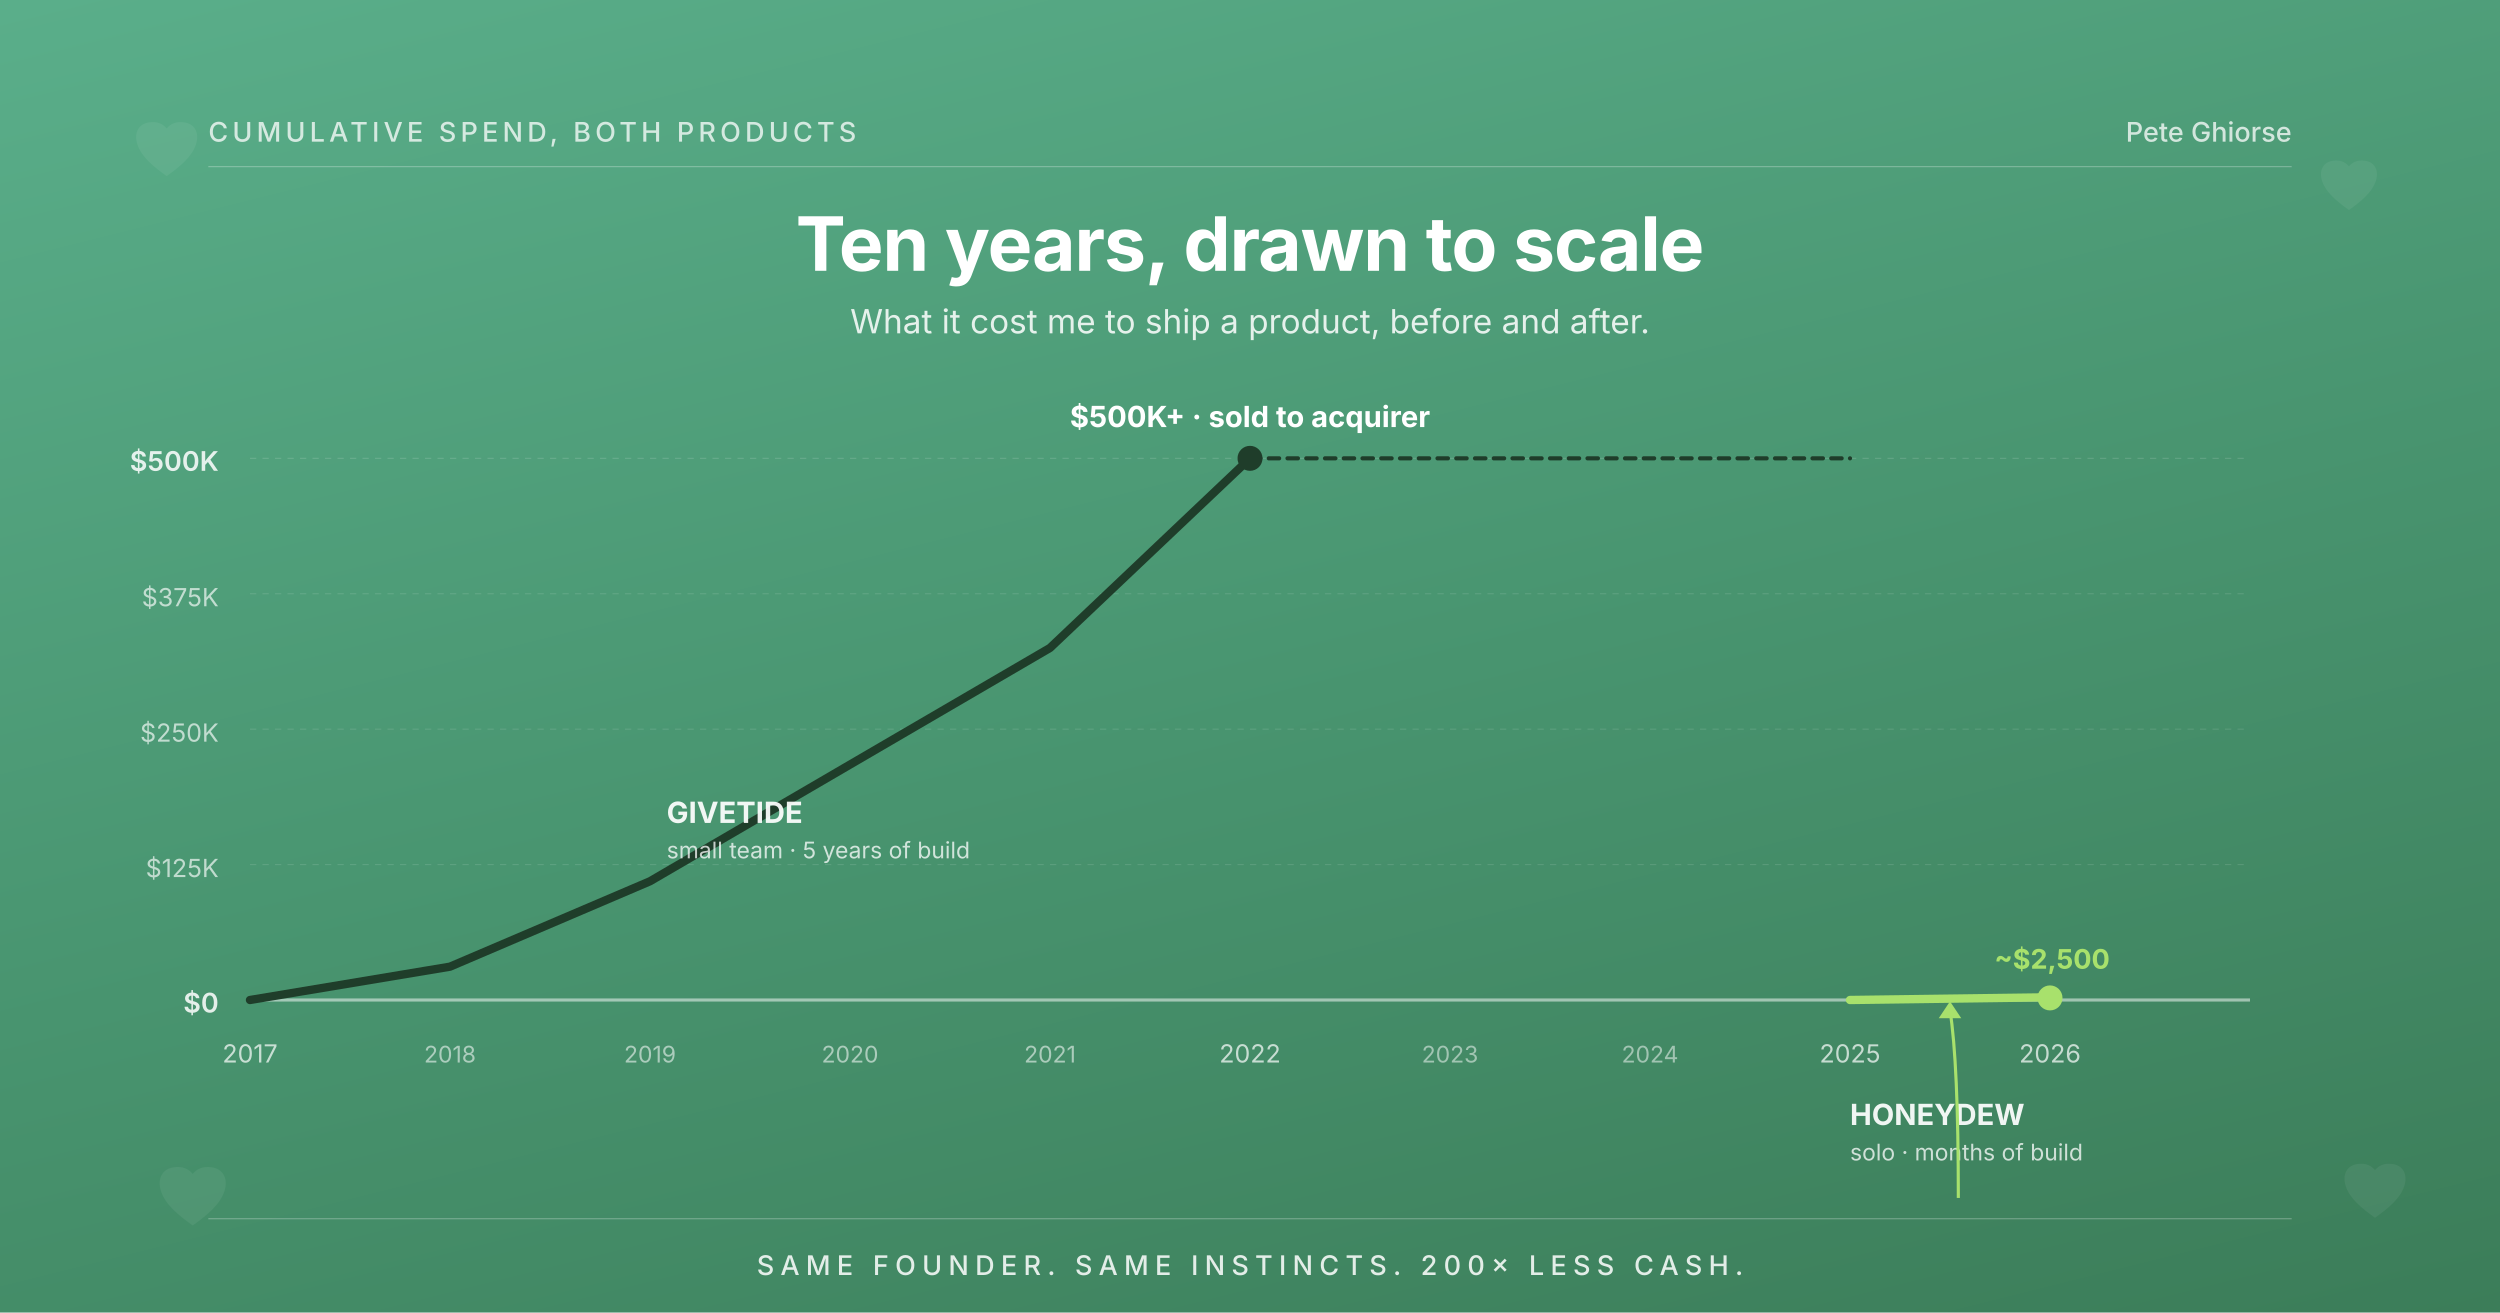
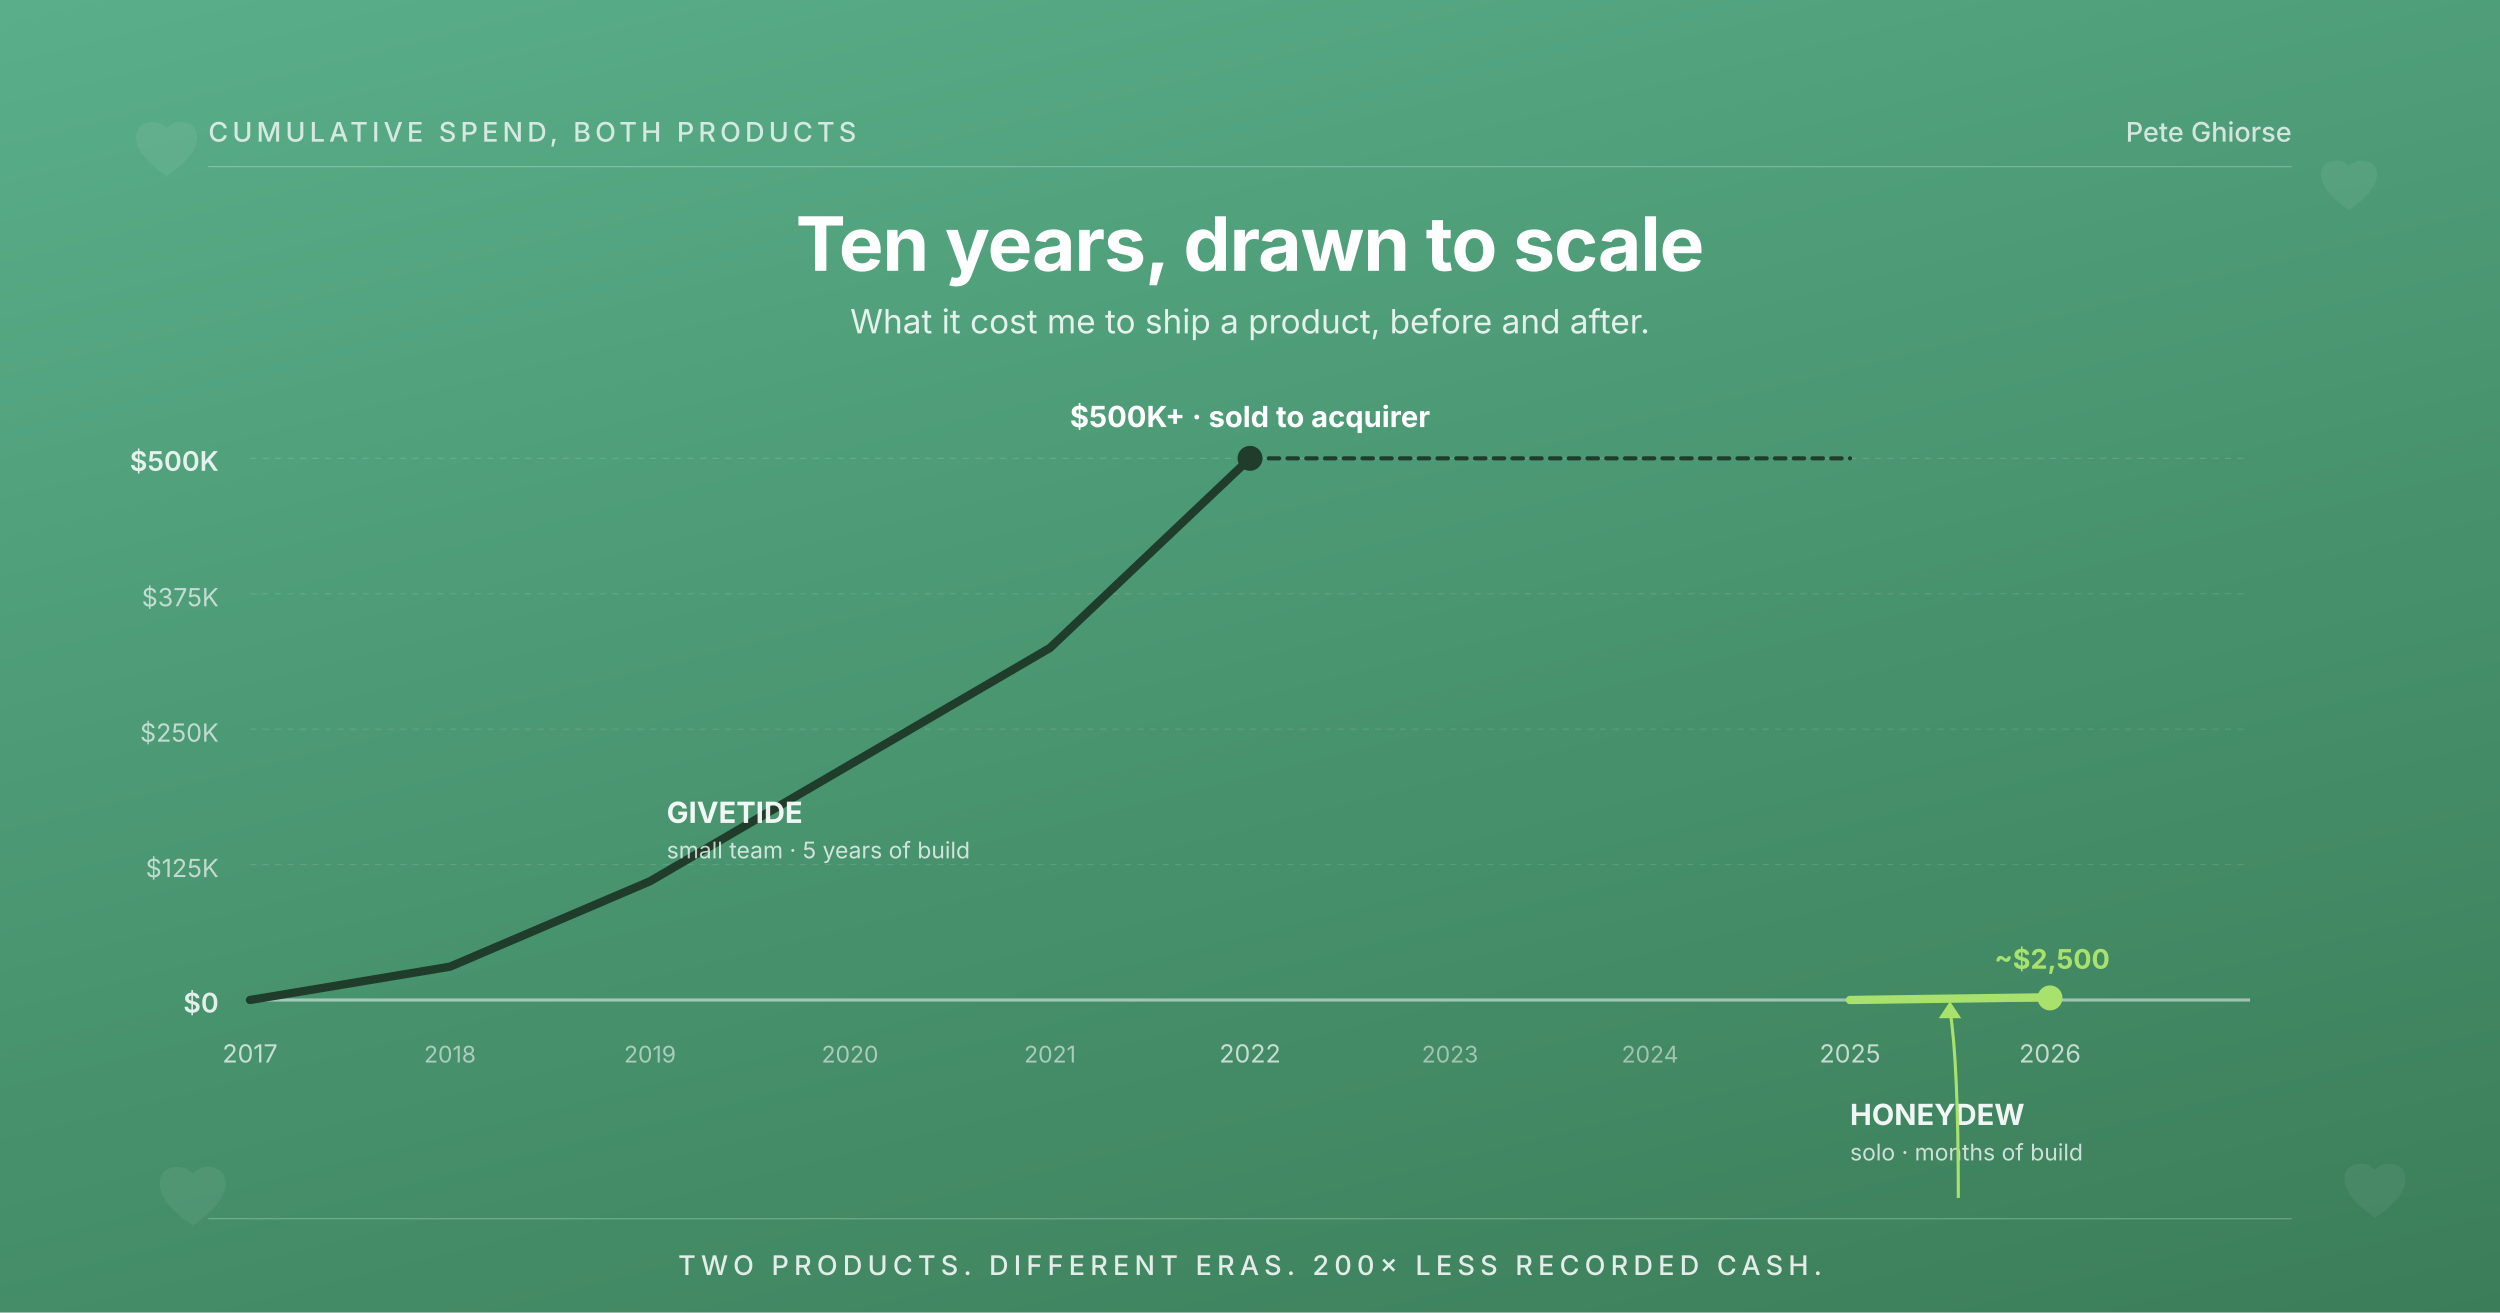
<svg xmlns="http://www.w3.org/2000/svg" viewBox="0 0 1200 630" font-family="-apple-system, BlinkMacSystemFont, 'Inter', 'Helvetica Neue', sans-serif">
  <defs>
    <linearGradient id="tlBgGrad" x1="0%" y1="0%" x2="100%" y2="100%" gradientTransform="rotate(20)">
      <stop offset="0%" stop-color="#5AAE8A" />
      <stop offset="50%" stop-color="#48946F" />
      <stop offset="100%" stop-color="#3A7A56" />
    </linearGradient>
    <symbol id="hdHeart" viewBox="0 0 512 512">
      <path d="M256 380 C 200 340, 152 300, 136 250 C 120 200, 144 165, 184 160 C 216 155, 240 165, 256 185 C 272 165, 296 155, 328 160 C 368 165, 392 200, 376 250 C 360 300, 312 340, 256 380 Z" fill="currentColor" />
    </symbol>
  </defs>
  <rect width="1200" height="630" fill="url(#tlBgGrad)" />
  <g color="rgba(255,255,255,0.06)">
    <use href="#hdHeart" x="50" y="40" width="60" height="60" />
    <use href="#hdHeart" x="1100" y="60" width="55" height="55" />
    <use href="#hdHeart" x="60" y="540" width="65" height="65" />
    <use href="#hdHeart" x="1110" y="540" width="60" height="60" />
  </g>
  <line x1="100" y1="80" x2="1100" y2="80" stroke="rgba(255,255,255,0.3)" stroke-width="0.5" />
  <text x="100" y="68" fill="rgba(255,255,255,0.75)" font-size="13" letter-spacing="2" font-weight="500">CUMULATIVE SPEND, BOTH PRODUCTS</text>
  <text x="1100" y="68" text-anchor="end" fill="rgba(255,255,255,0.75)" font-size="13" font-weight="500">Pete Ghiorse</text>
  <text x="600" y="130" text-anchor="middle" fill="#FFFFFF" font-size="36" font-weight="700" letter-spacing="-0.5">Ten years, drawn to scale</text>
  <text x="600" y="160" text-anchor="middle" fill="rgba(255,255,255,0.85)" font-size="16">What it cost me to ship a product, before and after.</text>
  <text x="105" y="226" text-anchor="end" fill="rgba(255,255,255,0.85)" font-size="13" font-weight="600">$500K</text>
  <line x1="120" y1="220" x2="1080" y2="220" stroke="rgba(255,255,255,0.15)" stroke-width="0.5" stroke-dasharray="3,3" />
  <text x="105" y="291" text-anchor="end" fill="rgba(255,255,255,0.65)" font-size="12">$375K</text>
  <line x1="120" y1="285" x2="1080" y2="285" stroke="rgba(255,255,255,0.12)" stroke-width="0.5" stroke-dasharray="3,3" />
  <text x="105" y="356" text-anchor="end" fill="rgba(255,255,255,0.65)" font-size="12">$250K</text>
  <line x1="120" y1="350" x2="1080" y2="350" stroke="rgba(255,255,255,0.12)" stroke-width="0.5" stroke-dasharray="3,3" />
  <text x="105" y="421" text-anchor="end" fill="rgba(255,255,255,0.65)" font-size="12">$125K</text>
  <line x1="120" y1="415" x2="1080" y2="415" stroke="rgba(255,255,255,0.12)" stroke-width="0.5" stroke-dasharray="3,3" />
  <text x="105" y="486" text-anchor="end" fill="rgba(255,255,255,0.85)" font-size="13" font-weight="600">$0</text>
  <line x1="120" y1="480" x2="1080" y2="480" stroke="rgba(255,255,255,0.5)" stroke-width="1.5" />
  <text x="120" y="510" text-anchor="middle" fill="rgba(255,255,255,0.7)" font-size="12">2017</text>
  <text x="216" y="510" text-anchor="middle" fill="rgba(255,255,255,0.55)" font-size="11">2018</text>
  <text x="312" y="510" text-anchor="middle" fill="rgba(255,255,255,0.55)" font-size="11">2019</text>
  <text x="408" y="510" text-anchor="middle" fill="rgba(255,255,255,0.55)" font-size="11">2020</text>
  <text x="504" y="510" text-anchor="middle" fill="rgba(255,255,255,0.55)" font-size="11">2021</text>
  <text x="600" y="510" text-anchor="middle" fill="rgba(255,255,255,0.7)" font-size="12">2022</text>
  <text x="696" y="510" text-anchor="middle" fill="rgba(255,255,255,0.5)" font-size="11">2023</text>
  <text x="792" y="510" text-anchor="middle" fill="rgba(255,255,255,0.5)" font-size="11">2024</text>
  <text x="888" y="510" text-anchor="middle" fill="rgba(255,255,255,0.7)" font-size="12">2025</text>
  <text x="984" y="510" text-anchor="middle" fill="rgba(255,255,255,0.7)" font-size="12">2026</text>
  <path d="M 120 480 L 216 464 L 312 423 L 408 367 L 504 311 L 600 220" stroke="#1F3D2A" stroke-width="4" fill="none" stroke-linejoin="round" stroke-linecap="round" />
  <line x1="600" y1="220" x2="888" y2="220" stroke="#1F3D2A" stroke-width="2" stroke-dasharray="5,4" stroke-linecap="round" />
  <circle cx="600" cy="220" r="6" fill="#1F3D2A" />
  <text x="600" y="205" text-anchor="middle" fill="#FFFFFF" font-size="14" font-weight="700">$500K+ · sold to acquirer</text>
  <text x="320" y="395" fill="rgba(255,255,255,0.92)" font-size="14" font-weight="700">GIVETIDE</text>
  <text x="320" y="412" fill="rgba(255,255,255,0.75)" font-size="11">small team · 5 years of build</text>
  <path d="M 888 480 L 984 478.7" stroke="#A8E16C" stroke-width="4" fill="none" stroke-linecap="round" />
  <circle cx="984" cy="479" r="6" fill="#A8E16C" />
  <text x="985" y="465" text-anchor="middle" fill="#A8E16C" font-size="13" font-weight="700">~$2,500</text>
  <text x="888" y="540" fill="rgba(255,255,255,0.92)" font-size="14" font-weight="700">HONEYDEW</text>
  <text x="888" y="557" fill="rgba(255,255,255,0.75)" font-size="11">solo · months of build</text>
  <g stroke="#A8E16C" stroke-width="1.5" fill="none">
    <path d="M 940 575 Q 940 510 936 485" />
    <polygon points="932,488 936,482 940,488" fill="#A8E16C" />
  </g>
  <line x1="100" y1="585" x2="1100" y2="585" stroke="rgba(255,255,255,0.3)" stroke-width="0.5" />
-   <text x="600" y="612" text-anchor="middle" fill="rgba(255,255,255,0.85)" font-size="13" letter-spacing="3" font-weight="500">SAME FOUNDER. SAME INSTINCTS. 200× LESS CASH.</text>
+   <text x="600" y="612" text-anchor="middle" fill="rgba(255,255,255,0.85)" font-size="13" letter-spacing="2.5" font-weight="500">TWO PRODUCTS. DIFFERENT ERAS. 200× LESS RECORDED CASH.</text>
</svg>
